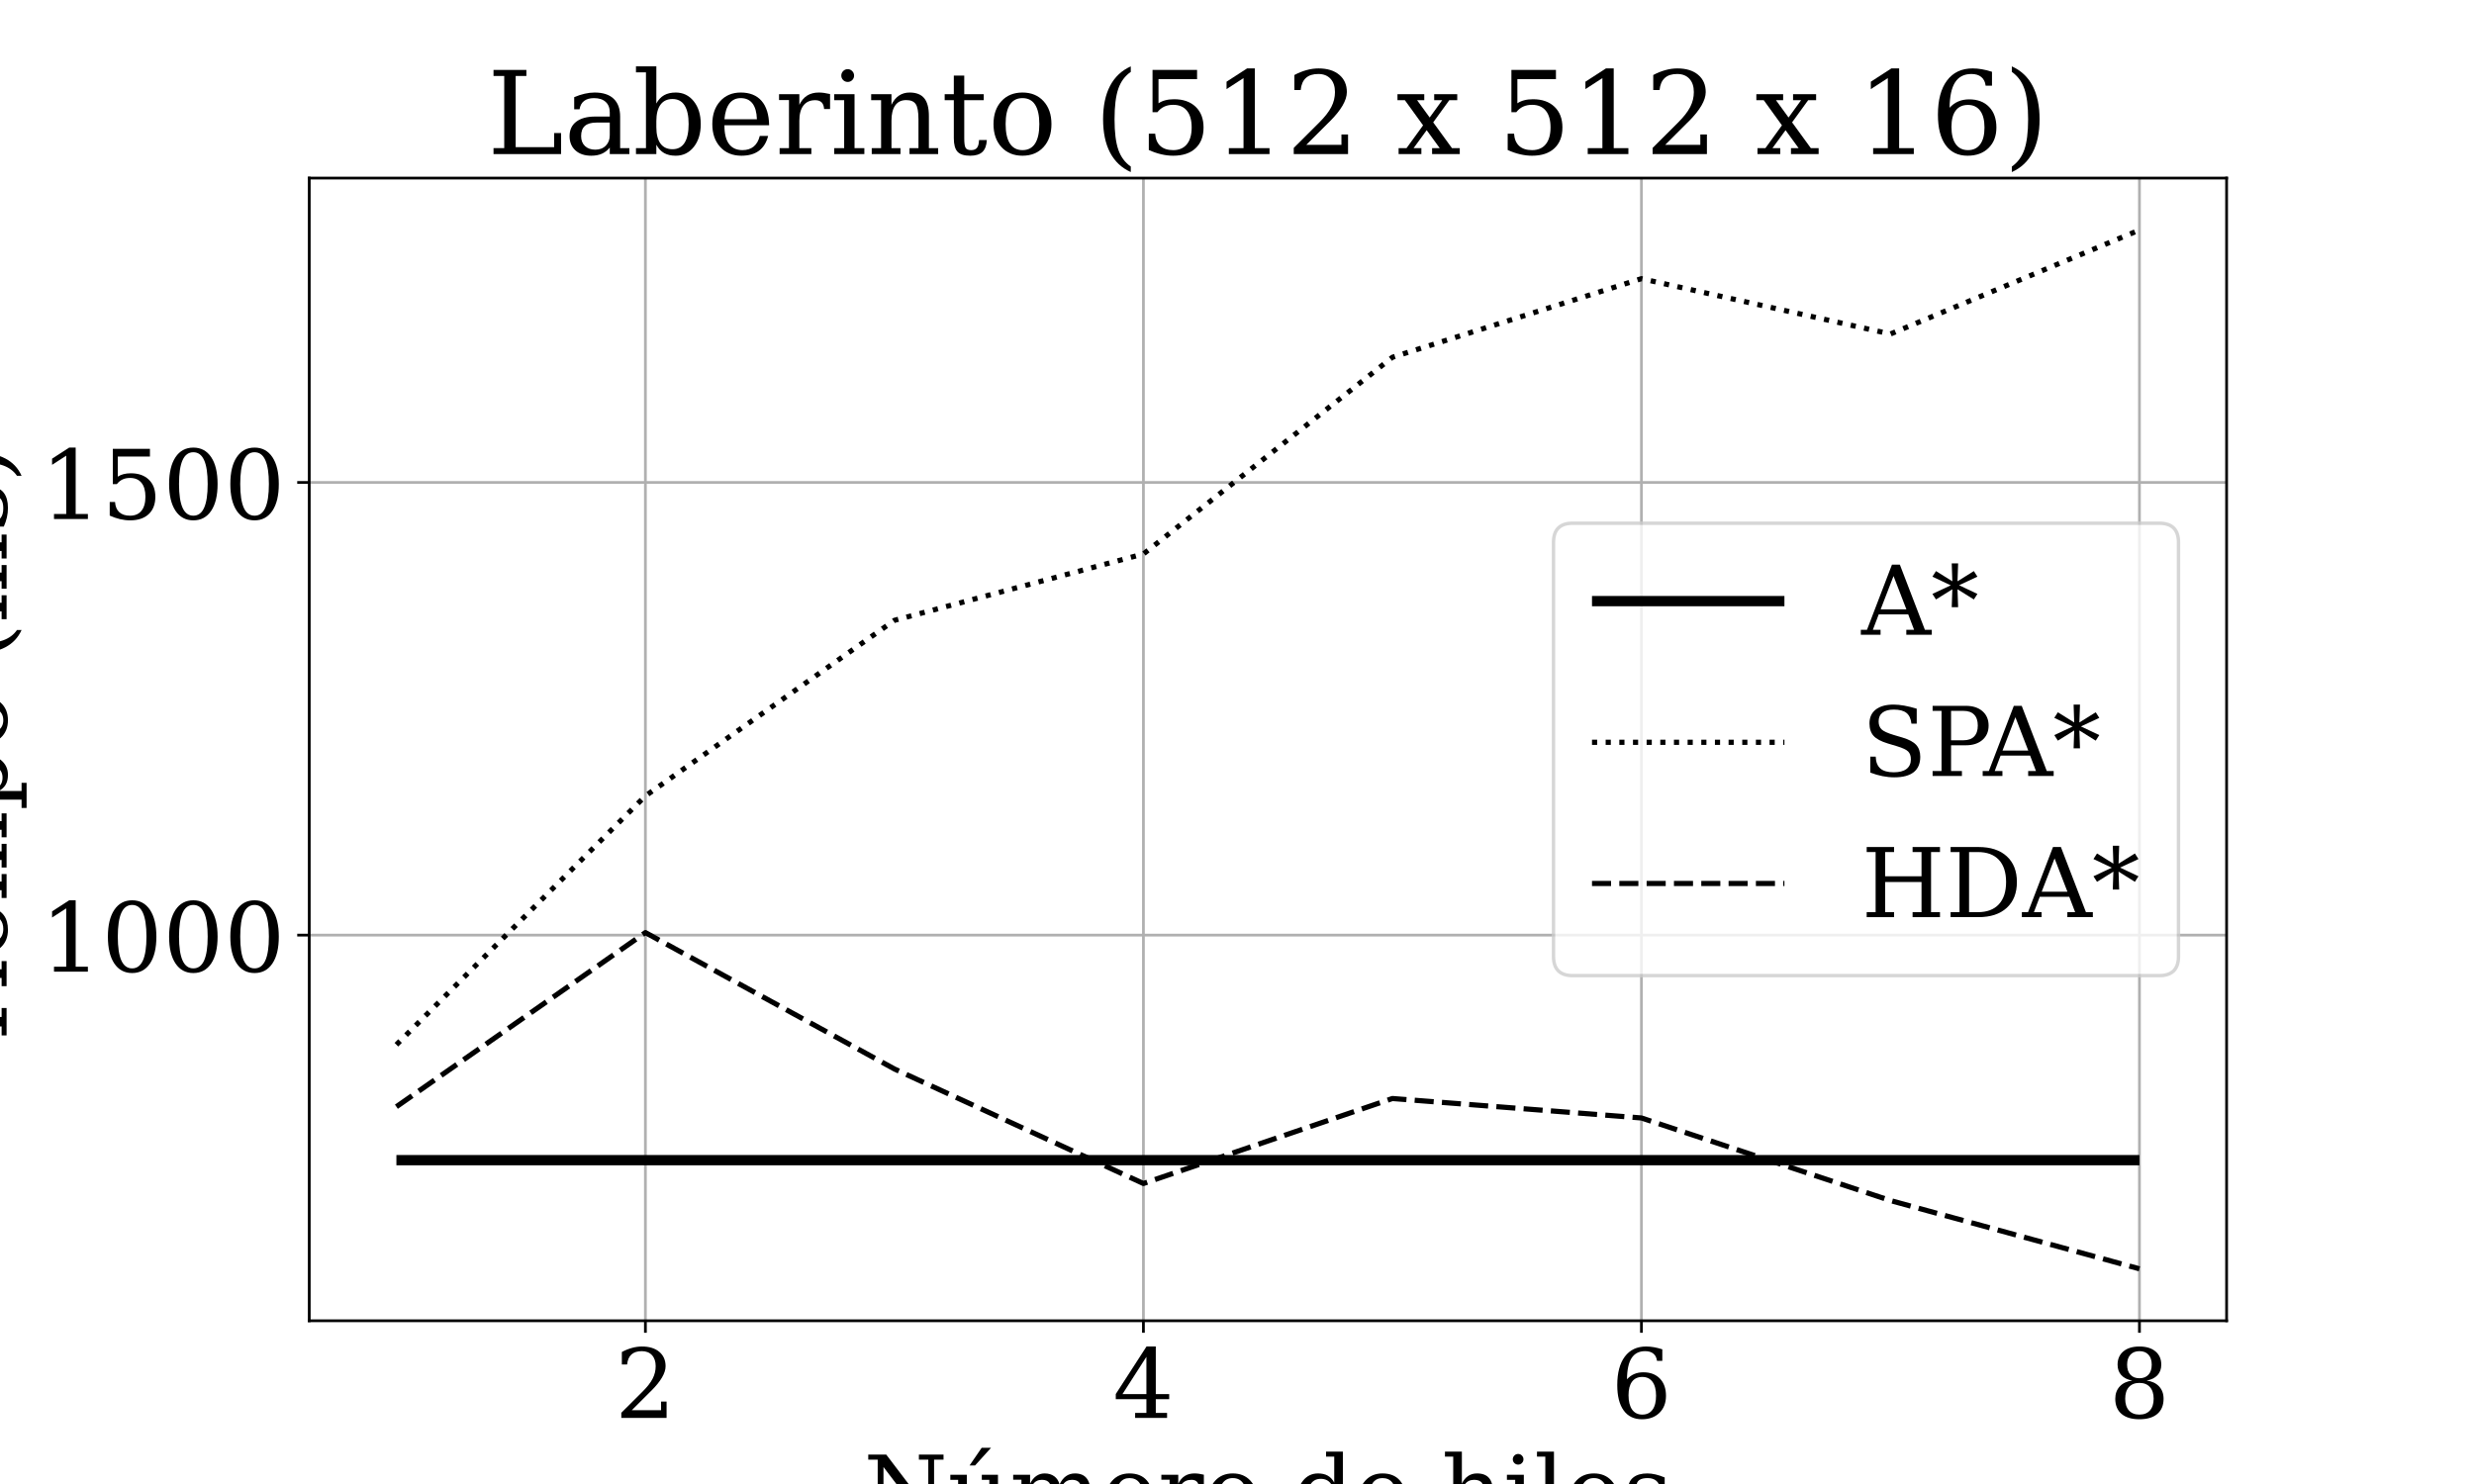
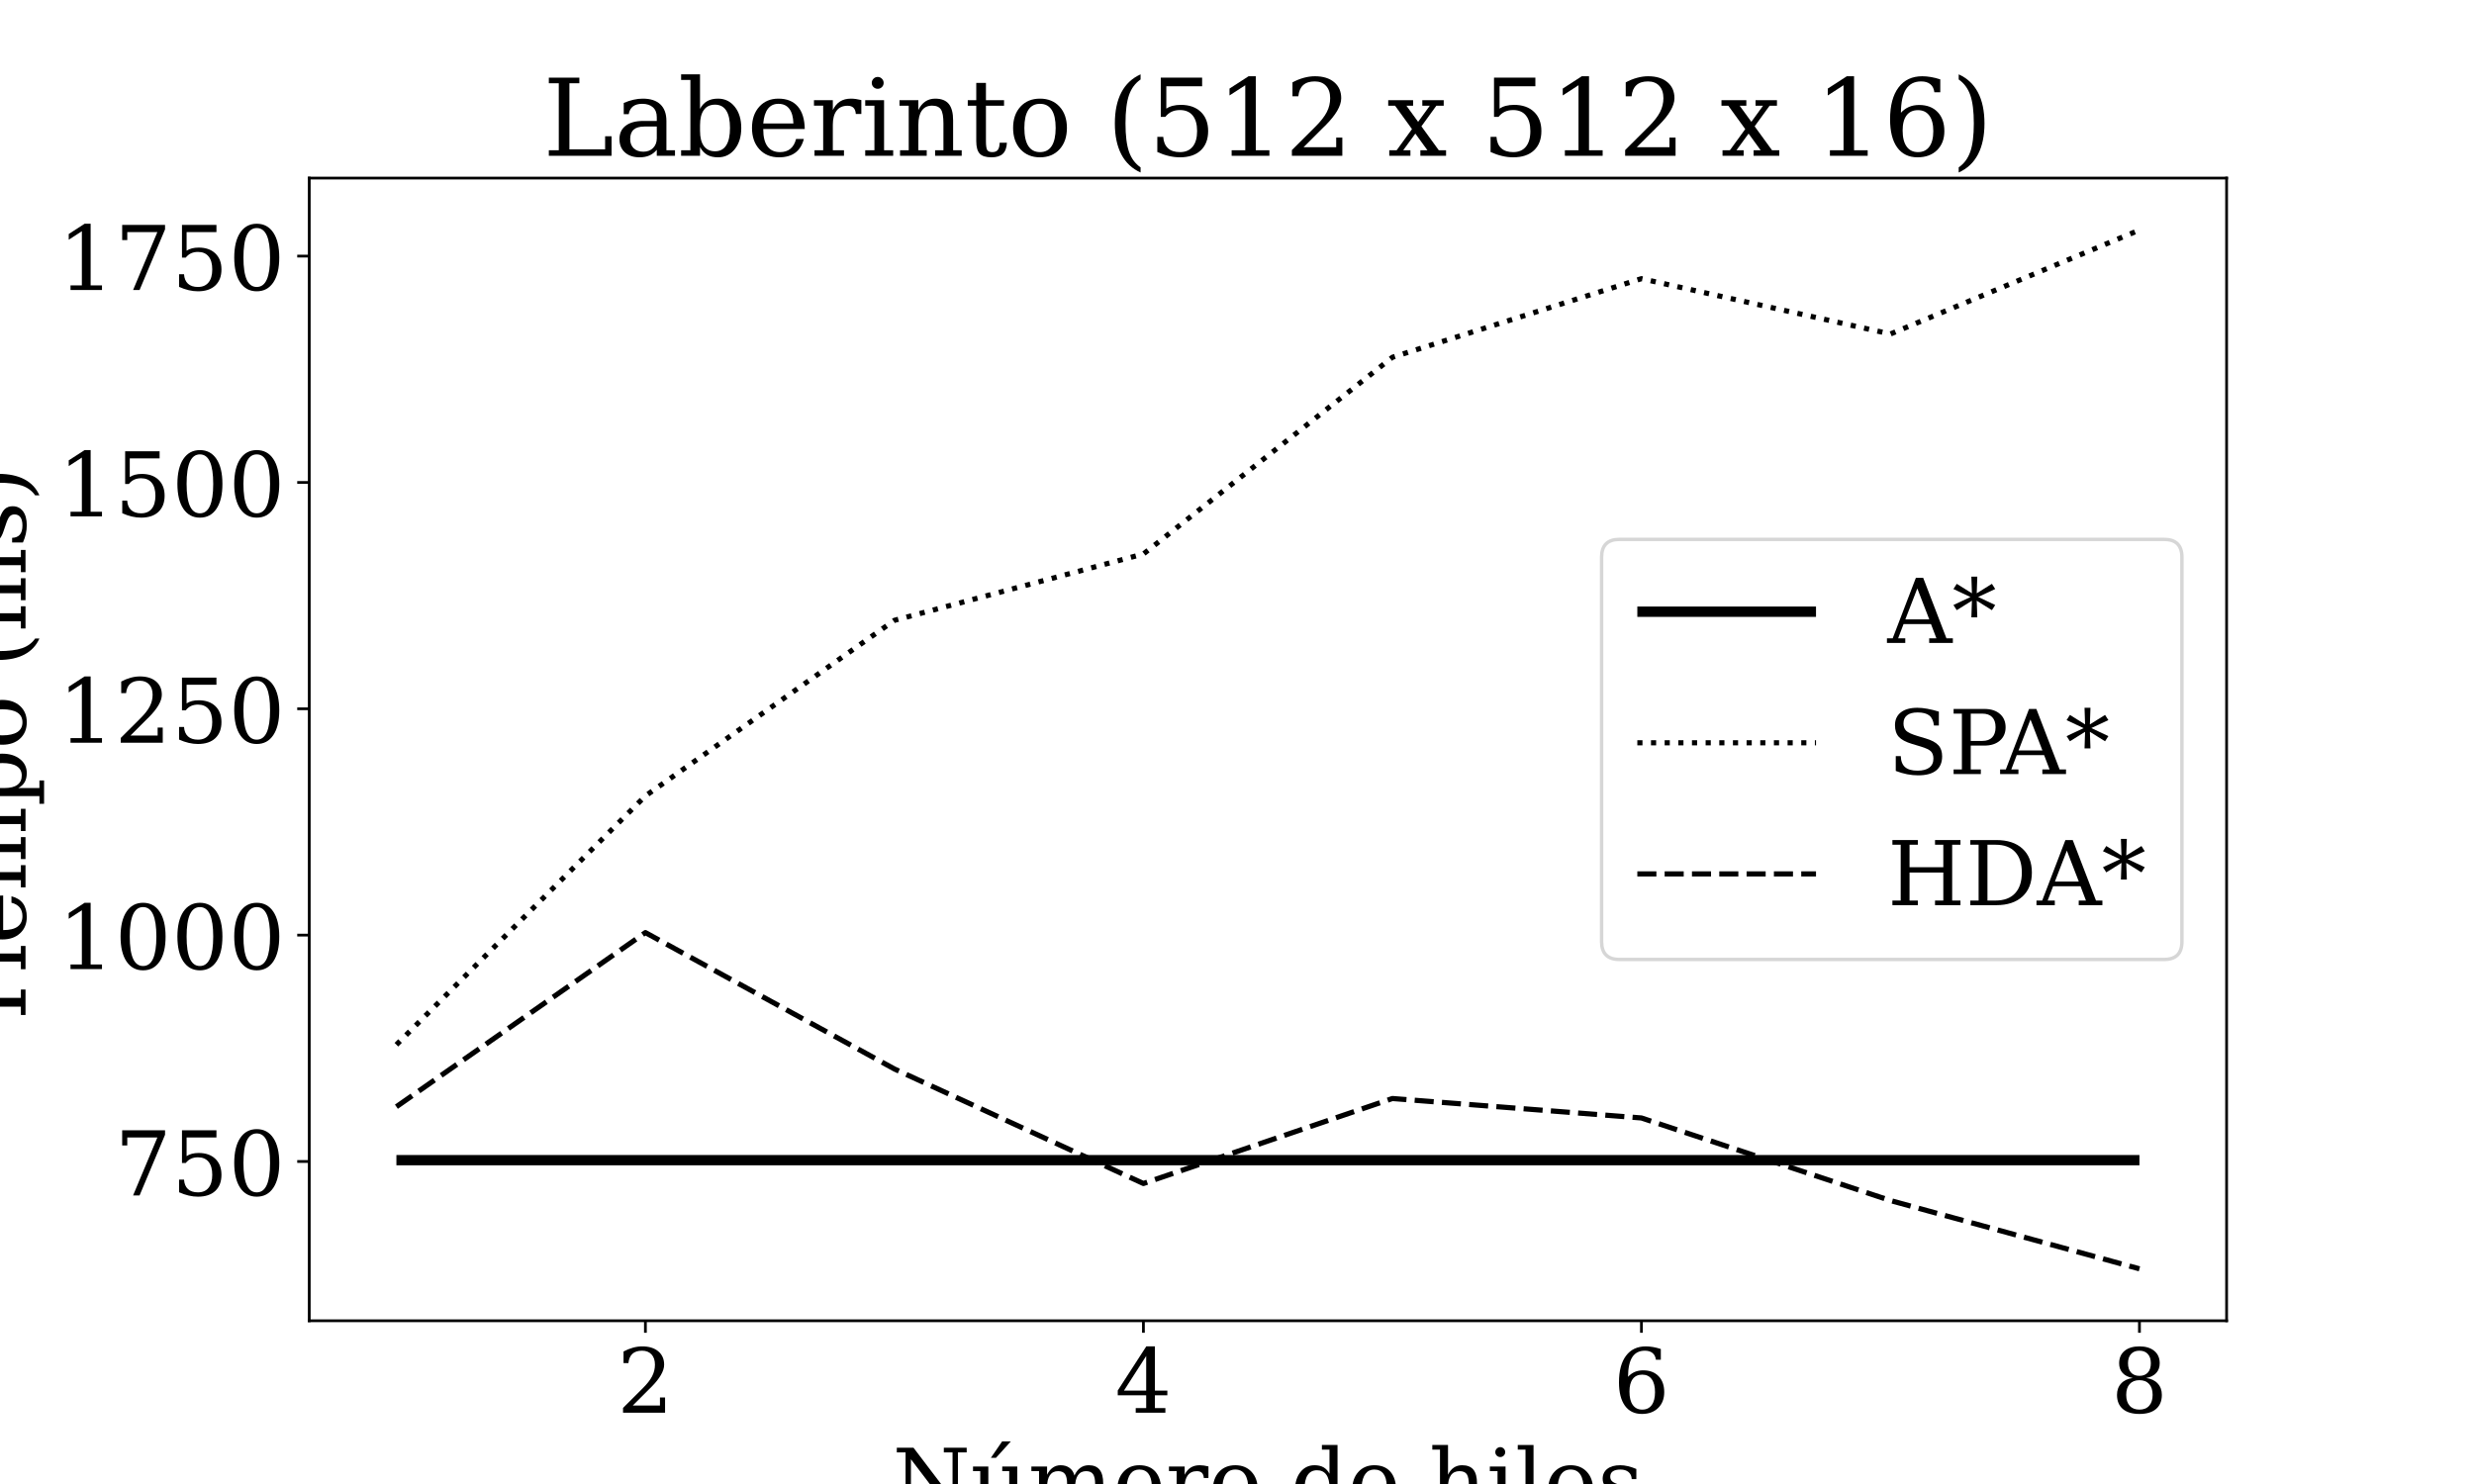
<svg xmlns="http://www.w3.org/2000/svg" xmlns:xlink="http://www.w3.org/1999/xlink" width="720pt" height="432pt" viewBox="0 0 720 432" version="1.1">
  <defs>
    <style type="text/css">*{stroke-linejoin: round; stroke-linecap: butt}</style>
  </defs>
  <g id="figure_1">
    <g id="patch_1">
      <path d="M 0 432  L 720 432  L 720 0  L 0 0  z " style="fill: #ffffff" />
    </g>
    <g id="axes_1">
      <g id="patch_2">
        <path d="M 90 384.48  L 648 384.48  L 648 51.84  L 90 51.84  z " style="fill: #ffffff" />
      </g>
      <g id="matplotlib.axis_1">
        <g id="xtick_1">
          <g id="line2d_1">
-             <path d="M 187.831 384.48  L 187.831 51.84  " clip-path="url(#p0fa508e669)" style="fill: none; stroke: #b0b0b0; stroke-width: 0.8; stroke-linecap: square" />
-           </g>
+             <defs>
+               <path id="m24351778c2" d="M 0 0  L 0 3.5  " style="stroke: #000000; stroke-width: 0.8" />
+             </defs>
+             <g>
+               <use xlink:href="#m24351778c2" x="187.831" y="384.48" style="stroke: #000000; stroke-width: 0.8" />
+             </g>
+           </g>
+           <g id="text_1">
+             <g transform="translate(179.5599 411.2359) scale(0.26 -0.26)">
+               <defs>
+                 <path id="DejaVuSerif-32" d="M 819 3553  L 469 3553  L 469 4384  Q 803 4563 1142 4656  Q 1481 4750 1806 4750  Q 2534 4750 2956 4397  Q 3378 4044 3378 3438  Q 3378 2753 2422 1800  Q 2347 1728 2309 1691  L 1131 513  L 3078 513  L 3078 1088  L 3444 1088  L 3444 0  L 434 0  L 434 341  L 1850 1753  Q 2319 2222 2519 2614  Q 2719 3006 2719 3438  Q 2719 3909 2473 4175  Q 2228 4441 1797 4441  Q 1350 4441 1106 4219  Q 863 3997 819 3553  z " transform="scale(0.015625)" />
+               </defs>
+               <use xlink:href="#DejaVuSerif-32" />
+             </g>
+           </g>
+         </g>
+         <g id="xtick_2">
          <g id="line2d_2">
-             <defs>
-               <path id="mfb77c0aa46" d="M 0 0  L 0 3.5  " style="stroke: #000000; stroke-width: 0.8" />
-             </defs>
-             <g>
-               <use xlink:href="#mfb77c0aa46" x="187.831" y="384.48" style="stroke: #000000; stroke-width: 0.8" />
-             </g>
-           </g>
-           <g id="text_1">
-             <g transform="translate(178.9237 412.7556) scale(0.28 -0.28)">
-               <defs>
-                 <path id="DejaVuSerif-32" d="M 819 3553  L 469 3553  L 469 4384  Q 803 4563 1142 4656  Q 1481 4750 1806 4750  Q 2534 4750 2956 4397  Q 3378 4044 3378 3438  Q 3378 2753 2422 1800  Q 2347 1728 2309 1691  L 1131 513  L 3078 513  L 3078 1088  L 3444 1088  L 3444 0  L 434 0  L 434 341  L 1850 1753  Q 2319 2222 2519 2614  Q 2719 3006 2719 3438  Q 2719 3909 2473 4175  Q 2228 4441 1797 4441  Q 1350 4441 1106 4219  Q 863 3997 819 3553  z " transform="scale(0.015625)" />
-               </defs>
-               <use xlink:href="#DejaVuSerif-32" />
-             </g>
-           </g>
-         </g>
-         <g id="xtick_2">
+             <g>
+               <use xlink:href="#m24351778c2" x="332.766" y="384.48" style="stroke: #000000; stroke-width: 0.8" />
+             </g>
+           </g>
+           <g id="text_2">
+             <g transform="translate(324.495 411.2359) scale(0.26 -0.26)">
+               <defs>
+                 <path id="DejaVuSerif-34" d="M 2234 1581  L 2234 4063  L 641 1581  L 2234 1581  z M 3609 0  L 1484 0  L 1484 331  L 2234 331  L 2234 1247  L 197 1247  L 197 1588  L 2241 4750  L 2859 4750  L 2859 1581  L 3750 1581  L 3750 1247  L 2859 1247  L 2859 331  L 3609 331  L 3609 0  z " transform="scale(0.015625)" />
+               </defs>
+               <use xlink:href="#DejaVuSerif-34" />
+             </g>
+           </g>
+         </g>
+         <g id="xtick_3">
          <g id="line2d_3">
-             <path d="M 332.766 384.48  L 332.766 51.84  " clip-path="url(#p0fa508e669)" style="fill: none; stroke: #b0b0b0; stroke-width: 0.8; stroke-linecap: square" />
-           </g>
+             <g>
+               <use xlink:href="#m24351778c2" x="477.701" y="384.48" style="stroke: #000000; stroke-width: 0.8" />
+             </g>
+           </g>
+           <g id="text_3">
+             <g transform="translate(469.43 411.2359) scale(0.26 -0.26)">
+               <defs>
+                 <path id="DejaVuSerif-36" d="M 2094 219  Q 2534 219 2771 542  Q 3009 866 3009 1472  Q 3009 2078 2771 2401  Q 2534 2725 2094 2725  Q 1647 2725 1412 2412  Q 1178 2100 1178 1509  Q 1178 888 1415 553  Q 1653 219 2094 219  z M 1075 2569  Q 1288 2803 1556 2918  Q 1825 3034 2163 3034  Q 2859 3034 3264 2615  Q 3669 2197 3669 1472  Q 3669 763 3233 336  Q 2797 -91 2069 -91  Q 1278 -91 853 498  Q 428 1088 428 2181  Q 428 3406 931 4078  Q 1434 4750 2350 4750  Q 2597 4750 2869 4703  Q 3141 4656 3425 4563  L 3425 3794  L 3072 3794  Q 3034 4109 2831 4275  Q 2628 4441 2284 4441  Q 1678 4441 1381 3981  Q 1084 3522 1075 2569  z " transform="scale(0.015625)" />
+               </defs>
+               <use xlink:href="#DejaVuSerif-36" />
+             </g>
+           </g>
+         </g>
+         <g id="xtick_4">
          <g id="line2d_4">
            <g>
-               <use xlink:href="#mfb77c0aa46" x="332.766" y="384.48" style="stroke: #000000; stroke-width: 0.8" />
-             </g>
-           </g>
-           <g id="text_2">
-             <g transform="translate(323.8587 412.7556) scale(0.28 -0.28)">
-               <defs>
-                 <path id="DejaVuSerif-34" d="M 2234 1581  L 2234 4063  L 641 1581  L 2234 1581  z M 3609 0  L 1484 0  L 1484 331  L 2234 331  L 2234 1247  L 197 1247  L 197 1588  L 2241 4750  L 2859 4750  L 2859 1581  L 3750 1581  L 3750 1247  L 2859 1247  L 2859 331  L 3609 331  L 3609 0  z " transform="scale(0.015625)" />
-               </defs>
-               <use xlink:href="#DejaVuSerif-34" />
-             </g>
-           </g>
-         </g>
-         <g id="xtick_3">
-           <g id="line2d_5">
-             <path d="M 477.701 384.48  L 477.701 51.84  " clip-path="url(#p0fa508e669)" style="fill: none; stroke: #b0b0b0; stroke-width: 0.8; stroke-linecap: square" />
-           </g>
-           <g id="line2d_6">
-             <g>
-               <use xlink:href="#mfb77c0aa46" x="477.701" y="384.48" style="stroke: #000000; stroke-width: 0.8" />
-             </g>
-           </g>
-           <g id="text_3">
-             <g transform="translate(468.7938 412.7556) scale(0.28 -0.28)">
-               <defs>
-                 <path id="DejaVuSerif-36" d="M 2094 219  Q 2534 219 2771 542  Q 3009 866 3009 1472  Q 3009 2078 2771 2401  Q 2534 2725 2094 2725  Q 1647 2725 1412 2412  Q 1178 2100 1178 1509  Q 1178 888 1415 553  Q 1653 219 2094 219  z M 1075 2569  Q 1288 2803 1556 2918  Q 1825 3034 2163 3034  Q 2859 3034 3264 2615  Q 3669 2197 3669 1472  Q 3669 763 3233 336  Q 2797 -91 2069 -91  Q 1278 -91 853 498  Q 428 1088 428 2181  Q 428 3406 931 4078  Q 1434 4750 2350 4750  Q 2597 4750 2869 4703  Q 3141 4656 3425 4563  L 3425 3794  L 3072 3794  Q 3034 4109 2831 4275  Q 2628 4441 2284 4441  Q 1678 4441 1381 3981  Q 1084 3522 1075 2569  z " transform="scale(0.015625)" />
-               </defs>
-               <use xlink:href="#DejaVuSerif-36" />
-             </g>
-           </g>
-         </g>
-         <g id="xtick_4">
-           <g id="line2d_7">
-             <path d="M 622.636 384.48  L 622.636 51.84  " clip-path="url(#p0fa508e669)" style="fill: none; stroke: #b0b0b0; stroke-width: 0.8; stroke-linecap: square" />
-           </g>
-           <g id="line2d_8">
-             <g>
-               <use xlink:href="#mfb77c0aa46" x="622.636" y="384.48" style="stroke: #000000; stroke-width: 0.8" />
+               <use xlink:href="#m24351778c2" x="622.636" y="384.48" style="stroke: #000000; stroke-width: 0.8" />
            </g>
          </g>
          <g id="text_4">
-             <g transform="translate(613.7289 412.7556) scale(0.28 -0.28)">
+             <g transform="translate(614.3651 411.2359) scale(0.26 -0.26)">
              <defs>
                <path id="DejaVuSerif-38" d="M 2981 1275  Q 2981 1775 2732 2051  Q 2484 2328 2034 2328  Q 1584 2328 1336 2051  Q 1088 1775 1088 1275  Q 1088 772 1336 495  Q 1584 219 2034 219  Q 2484 219 2732 495  Q 2981 772 2981 1275  z M 2853 3541  Q 2853 3966 2637 4203  Q 2422 4441 2034 4441  Q 1650 4441 1433 4203  Q 1216 3966 1216 3541  Q 1216 3113 1433 2875  Q 1650 2638 2034 2638  Q 2422 2638 2637 2875  Q 2853 3113 2853 3541  z M 2516 2484  Q 3047 2413 3344 2092  Q 3641 1772 3641 1275  Q 3641 619 3225 264  Q 2809 -91 2034 -91  Q 1263 -91 845 264  Q 428 619 428 1275  Q 428 1772 725 2092  Q 1022 2413 1556 2484  Q 1084 2569 832 2842  Q 581 3116 581 3541  Q 581 4103 968 4426  Q 1356 4750 2034 4750  Q 2713 4750 3100 4426  Q 3488 4103 3488 3541  Q 3488 3116 3236 2842  Q 2984 2569 2516 2484  z " transform="scale(0.015625)" />
              </defs>
              <use xlink:href="#DejaVuSerif-38" />
            </g>
          </g>
        </g>
        <g id="text_5">
-           <g transform="translate(251.3191 443.8544) scale(0.28 -0.28)">
+           <g transform="translate(259.7248 440.3991) scale(0.26 -0.26)">
            <defs>
              <path id="DejaVuSerif-4e" d="M 313 0  L 313 331  L 941 331  L 941 4331  L 313 4331  L 313 4666  L 1509 4666  L 4306 984  L 4306 4331  L 3681 4331  L 3681 4666  L 5319 4666  L 5319 4331  L 4691 4331  L 4691 -91  L 4313 -91  L 1325 3841  L 1325 331  L 1953 331  L 1953 0  L 313 0  z " transform="scale(0.015625)" />
              <path id="DejaVuSerif-fa" d="M 2266 3322  L 3341 3322  L 3341 331  L 3884 331  L 3884 0  L 2766 0  L 2766 588  Q 2606 256 2353 82  Q 2100 -91 1766 -91  Q 1213 -91 952 223  Q 691 538 691 1209  L 691 2988  L 172 2988  L 172 3322  L 1269 3322  L 1269 1388  Q 1269 781 1417 556  Q 1566 331 1947 331  Q 2347 331 2556 625  Q 2766 919 2766 1478  L 2766 2988  L 2266 2988  L 2266 3322  z M 2258 5119  L 2880 5119  L 1818 3944  L 1452 3944  L 2258 5119  z " transform="scale(0.015625)" />
              <path id="DejaVuSerif-6d" d="M 3316 2675  Q 3481 3041 3739 3227  Q 3997 3413 4341 3413  Q 4863 3413 5119 3089  Q 5375 2766 5375 2113  L 5375 331  L 5894 331  L 5894 0  L 4300 0  L 4300 331  L 4800 331  L 4800 2047  Q 4800 2556 4650 2772  Q 4500 2988 4153 2988  Q 3769 2988 3567 2697  Q 3366 2406 3366 1850  L 3366 331  L 3866 331  L 3866 0  L 2291 0  L 2291 331  L 2791 331  L 2791 2069  Q 2791 2566 2641 2777  Q 2491 2988 2144 2988  Q 1759 2988 1557 2697  Q 1356 2406 1356 1850  L 1356 331  L 1856 331  L 1856 0  L 263 0  L 263 331  L 781 331  L 781 2994  L 231 2994  L 231 3322  L 1356 3322  L 1356 2731  Q 1516 3063 1762 3238  Q 2009 3413 2322 3413  Q 2709 3413 2968 3220  Q 3228 3028 3316 2675  z " transform="scale(0.015625)" />
              <path id="DejaVuSerif-65" d="M 3469 1600  L 991 1600  L 991 1575  Q 991 903 1244 561  Q 1497 219 1991 219  Q 2369 219 2611 417  Q 2853 616 2950 1006  L 3413 1006  Q 3275 459 2904 184  Q 2534 -91 1931 -91  Q 1203 -91 761 389  Q 319 869 319 1663  Q 319 2450 753 2931  Q 1188 3413 1894 3413  Q 2647 3413 3050 2948  Q 3453 2484 3469 1600  z M 2791 1931  Q 2772 2513 2545 2808  Q 2319 3103 1894 3103  Q 1497 3103 1269 2806  Q 1041 2509 991 1931  L 2791 1931  z " transform="scale(0.015625)" />
              <path id="DejaVuSerif-72" d="M 3059 3328  L 3059 2497  L 2728 2497  Q 2713 2744 2591 2866  Q 2469 2988 2234 2988  Q 1809 2988 1582 2694  Q 1356 2400 1356 1850  L 1356 331  L 2022 331  L 2022 0  L 263 0  L 263 331  L 781 331  L 781 2994  L 231 2994  L 231 3322  L 1356 3322  L 1356 2731  Q 1525 3078 1790 3245  Q 2056 3413 2438 3413  Q 2578 3413 2733 3391  Q 2888 3369 3059 3328  z " transform="scale(0.015625)" />
              <path id="DejaVuSerif-6f" d="M 1925 219  Q 2388 219 2623 584  Q 2859 950 2859 1663  Q 2859 2375 2623 2739  Q 2388 3103 1925 3103  Q 1463 3103 1227 2739  Q 991 2375 991 1663  Q 991 950 1228 584  Q 1466 219 1925 219  z M 1925 -91  Q 1200 -91 759 389  Q 319 869 319 1663  Q 319 2456 758 2934  Q 1197 3413 1925 3413  Q 2653 3413 3092 2934  Q 3531 2456 3531 1663  Q 3531 869 3092 389  Q 2653 -91 1925 -91  z " transform="scale(0.015625)" />
              <path id="DejaVuSerif-20" transform="scale(0.015625)" />
              <path id="DejaVuSerif-64" d="M 3359 331  L 3909 331  L 3909 0  L 2784 0  L 2784 519  Q 2616 206 2355 57  Q 2094 -91 1709 -91  Q 1097 -91 708 395  Q 319 881 319 1663  Q 319 2444 706 2928  Q 1094 3413 1709 3413  Q 2094 3413 2355 3264  Q 2616 3116 2784 2803  L 2784 4531  L 2241 4531  L 2241 4863  L 3359 4863  L 3359 331  z M 2784 1497  L 2784 1825  Q 2784 2422 2554 2737  Q 2325 3053 1888 3053  Q 1444 3053 1217 2703  Q 991 2353 991 1663  Q 991 975 1217 622  Q 1444 269 1888 269  Q 2325 269 2554 583  Q 2784 897 2784 1497  z " transform="scale(0.015625)" />
              <path id="DejaVuSerif-68" d="M 263 0  L 263 331  L 781 331  L 781 4531  L 231 4531  L 231 4863  L 1356 4863  L 1356 2731  Q 1516 3069 1770 3241  Q 2025 3413 2363 3413  Q 2913 3413 3172 3097  Q 3431 2781 3431 2113  L 3431 331  L 3944 331  L 3944 0  L 2356 0  L 2356 331  L 2853 331  L 2853 1931  Q 2853 2541 2704 2764  Q 2556 2988 2175 2988  Q 1775 2988 1565 2697  Q 1356 2406 1356 1850  L 1356 331  L 1856 331  L 1856 0  L 263 0  z " transform="scale(0.015625)" />
              <path id="DejaVuSerif-69" d="M 622 4353  Q 622 4497 726 4603  Q 831 4709 978 4709  Q 1122 4709 1226 4603  Q 1331 4497 1331 4353  Q 1331 4206 1228 4103  Q 1125 4000 978 4000  Q 831 4000 726 4103  Q 622 4206 622 4353  z M 1356 331  L 1900 331  L 1900 0  L 231 0  L 231 331  L 781 331  L 781 2988  L 231 2988  L 231 3322  L 1356 3322  L 1356 331  z " transform="scale(0.015625)" />
              <path id="DejaVuSerif-6c" d="M 1313 331  L 1856 331  L 1856 0  L 184 0  L 184 331  L 738 331  L 738 4531  L 184 4531  L 184 4863  L 1313 4863  L 1313 331  z " transform="scale(0.015625)" />
              <path id="DejaVuSerif-73" d="M 359 184  L 359 959  L 691 959  Q 703 588 923 403  Q 1144 219 1575 219  Q 1963 219 2166 364  Q 2369 509 2369 788  Q 2369 1006 2220 1140  Q 2072 1275 1594 1428  L 1178 1569  Q 750 1706 558 1912  Q 366 2119 366 2438  Q 366 2894 700 3153  Q 1034 3413 1625 3413  Q 1888 3413 2178 3344  Q 2469 3275 2778 3144  L 2778 2419  L 2447 2419  Q 2434 2741 2221 2922  Q 2009 3103 1644 3103  Q 1281 3103 1095 2975  Q 909 2847 909 2591  Q 909 2381 1050 2254  Q 1191 2128 1613 1997  L 2069 1856  Q 2541 1709 2748 1489  Q 2956 1269 2956 922  Q 2956 450 2595 179  Q 2234 -91 1600 -91  Q 1278 -91 972 -22  Q 666 47 359 184  z " transform="scale(0.015625)" />
            </defs>
            <use xlink:href="#DejaVuSerif-4e" />
-             <use xlink:href="#DejaVuSerif-fa" x="87.5" />
-             <use xlink:href="#DejaVuSerif-6d" x="151.904" />
-             <use xlink:href="#DejaVuSerif-65" x="246.729" />
-             <use xlink:href="#DejaVuSerif-72" x="305.908" />
-             <use xlink:href="#DejaVuSerif-6f" x="353.711" />
-             <use xlink:href="#DejaVuSerif-20" x="413.916" />
-             <use xlink:href="#DejaVuSerif-64" x="445.703" />
-             <use xlink:href="#DejaVuSerif-65" x="509.717" />
-             <use xlink:href="#DejaVuSerif-20" x="568.896" />
-             <use xlink:href="#DejaVuSerif-68" x="600.684" />
-             <use xlink:href="#DejaVuSerif-69" x="665.088" />
-             <use xlink:href="#DejaVuSerif-6c" x="697.07" />
-             <use xlink:href="#DejaVuSerif-6f" x="729.053" />
-             <use xlink:href="#DejaVuSerif-73" x="789.258" />
+             <use xlink:href="#DejaVuSerif-fa" transform="translate(87.5 0)" />
+             <use xlink:href="#DejaVuSerif-6d" transform="translate(151.9043 0)" />
+             <use xlink:href="#DejaVuSerif-65" transform="translate(246.7285 0)" />
+             <use xlink:href="#DejaVuSerif-72" transform="translate(305.9082 0)" />
+             <use xlink:href="#DejaVuSerif-6f" transform="translate(353.7109 0)" />
+             <use xlink:href="#DejaVuSerif-20" transform="translate(413.916 0)" />
+             <use xlink:href="#DejaVuSerif-64" transform="translate(445.7031 0)" />
+             <use xlink:href="#DejaVuSerif-65" transform="translate(509.7168 0)" />
+             <use xlink:href="#DejaVuSerif-20" transform="translate(568.8965 0)" />
+             <use xlink:href="#DejaVuSerif-68" transform="translate(600.6836 0)" />
+             <use xlink:href="#DejaVuSerif-69" transform="translate(665.0879 0)" />
+             <use xlink:href="#DejaVuSerif-6c" transform="translate(697.0703 0)" />
+             <use xlink:href="#DejaVuSerif-6f" transform="translate(729.0527 0)" />
+             <use xlink:href="#DejaVuSerif-73" transform="translate(789.2578 0)" />
          </g>
        </g>
      </g>
      <g id="matplotlib.axis_2">
        <g id="ytick_1">
+           <g id="line2d_5">
+             <defs>
+               <path id="md359d0f4aa" d="M 0 0  L -3.5 0  " style="stroke: #000000; stroke-width: 0.8" />
+             </defs>
+             <g>
+               <use xlink:href="#md359d0f4aa" x="90" y="338.113" style="stroke: #000000; stroke-width: 0.8" />
+             </g>
+           </g>
+           <g id="text_6">
+             <g transform="translate(33.3725 347.9914) scale(0.26 -0.26)">
+               <defs>
+                 <path id="DejaVuSerif-37" d="M 3609 4347  L 1784 0  L 1319 0  L 3059 4153  L 903 4153  L 903 3578  L 538 3578  L 538 4666  L 3609 4666  L 3609 4347  z " transform="scale(0.015625)" />
+                 <path id="DejaVuSerif-35" d="M 3219 4666  L 3219 4153  L 1081 4153  L 1081 2816  Q 1244 2928 1461 2984  Q 1678 3041 1947 3041  Q 2703 3041 3140 2622  Q 3578 2203 3578 1478  Q 3578 738 3136 323  Q 2694 -91 1894 -91  Q 1572 -91 1234 -12  Q 897 66 544 225  L 544 1131  L 897 1131  Q 925 688 1179 453  Q 1434 219 1894 219  Q 2388 219 2653 544  Q 2919 869 2919 1478  Q 2919 2084 2655 2407  Q 2391 2731 1894 2731  Q 1613 2731 1398 2631  Q 1184 2531 1019 2322  L 750 2322  L 750 4666  L 3219 4666  z " transform="scale(0.015625)" />
+                 <path id="DejaVuSerif-30" d="M 2034 219  Q 2513 219 2750 744  Q 2988 1269 2988 2328  Q 2988 3391 2750 3916  Q 2513 4441 2034 4441  Q 1556 4441 1318 3916  Q 1081 3391 1081 2328  Q 1081 1269 1318 744  Q 1556 219 2034 219  z M 2034 -91  Q 1275 -91 848 546  Q 422 1184 422 2328  Q 422 3475 848 4112  Q 1275 4750 2034 4750  Q 2797 4750 3222 4112  Q 3647 3475 3647 2328  Q 3647 1184 3222 546  Q 2797 -91 2034 -91  z " transform="scale(0.015625)" />
+               </defs>
+               <use xlink:href="#DejaVuSerif-37" />
+               <use xlink:href="#DejaVuSerif-35" transform="translate(63.62305 0)" />
+               <use xlink:href="#DejaVuSerif-30" transform="translate(127.2461 0)" />
+             </g>
+           </g>
+         </g>
+         <g id="ytick_2">
+           <g id="line2d_6">
+             <g>
+               <use xlink:href="#md359d0f4aa" x="90" y="272.222" style="stroke: #000000; stroke-width: 0.8" />
+             </g>
+           </g>
+           <g id="text_7">
+             <g transform="translate(16.83 282.1004) scale(0.26 -0.26)">
+               <defs>
+                 <path id="DejaVuSerif-31" d="M 909 0  L 909 331  L 1722 331  L 1722 4213  L 781 3603  L 781 4013  L 1919 4750  L 2350 4750  L 2350 331  L 3163 331  L 3163 0  L 909 0  z " transform="scale(0.015625)" />
+               </defs>
+               <use xlink:href="#DejaVuSerif-31" />
+               <use xlink:href="#DejaVuSerif-30" transform="translate(63.62305 0)" />
+               <use xlink:href="#DejaVuSerif-30" transform="translate(127.2461 0)" />
+               <use xlink:href="#DejaVuSerif-30" transform="translate(190.8691 0)" />
+             </g>
+           </g>
+         </g>
+         <g id="ytick_3">
+           <g id="line2d_7">
+             <g>
+               <use xlink:href="#md359d0f4aa" x="90" y="206.332" style="stroke: #000000; stroke-width: 0.8" />
+             </g>
+           </g>
+           <g id="text_8">
+             <g transform="translate(16.83 216.2095) scale(0.26 -0.26)">
+               <use xlink:href="#DejaVuSerif-31" />
+               <use xlink:href="#DejaVuSerif-32" transform="translate(63.62305 0)" />
+               <use xlink:href="#DejaVuSerif-35" transform="translate(127.2461 0)" />
+               <use xlink:href="#DejaVuSerif-30" transform="translate(190.8691 0)" />
+             </g>
+           </g>
+         </g>
+         <g id="ytick_4">
+           <g id="line2d_8">
+             <g>
+               <use xlink:href="#md359d0f4aa" x="90" y="140.441" style="stroke: #000000; stroke-width: 0.8" />
+             </g>
+           </g>
+           <g id="text_9">
+             <g transform="translate(16.83 150.3185) scale(0.26 -0.26)">
+               <use xlink:href="#DejaVuSerif-31" />
+               <use xlink:href="#DejaVuSerif-35" transform="translate(63.62305 0)" />
+               <use xlink:href="#DejaVuSerif-30" transform="translate(127.2461 0)" />
+               <use xlink:href="#DejaVuSerif-30" transform="translate(190.8691 0)" />
+             </g>
+           </g>
+         </g>
+         <g id="ytick_5">
          <g id="line2d_9">
-             <path d="M 90 272.222  L 648 272.222  " clip-path="url(#p0fa508e669)" style="fill: none; stroke: #b0b0b0; stroke-width: 0.8; stroke-linecap: square" />
-           </g>
-           <g id="line2d_10">
-             <defs>
-               <path id="mbedeb5d01b" d="M 0 0  L -3.5 0  " style="stroke: #000000; stroke-width: 0.8" />
-             </defs>
-             <g>
-               <use xlink:href="#mbedeb5d01b" x="90" y="272.222" style="stroke: #000000; stroke-width: 0.8" />
-             </g>
-           </g>
-           <g id="text_6">
-             <g transform="translate(11.74 282.8603) scale(0.28 -0.28)">
-               <defs>
-                 <path id="DejaVuSerif-31" d="M 909 0  L 909 331  L 1722 331  L 1722 4213  L 781 3603  L 781 4013  L 1919 4750  L 2350 4750  L 2350 331  L 3163 331  L 3163 0  L 909 0  z " transform="scale(0.015625)" />
-                 <path id="DejaVuSerif-30" d="M 2034 219  Q 2513 219 2750 744  Q 2988 1269 2988 2328  Q 2988 3391 2750 3916  Q 2513 4441 2034 4441  Q 1556 4441 1318 3916  Q 1081 3391 1081 2328  Q 1081 1269 1318 744  Q 1556 219 2034 219  z M 2034 -91  Q 1275 -91 848 546  Q 422 1184 422 2328  Q 422 3475 848 4112  Q 1275 4750 2034 4750  Q 2797 4750 3222 4112  Q 3647 3475 3647 2328  Q 3647 1184 3222 546  Q 2797 -91 2034 -91  z " transform="scale(0.015625)" />
-               </defs>
+             <g>
+               <use xlink:href="#md359d0f4aa" x="90" y="74.55" style="stroke: #000000; stroke-width: 0.8" />
+             </g>
+           </g>
+           <g id="text_10">
+             <g transform="translate(16.83 84.42757) scale(0.26 -0.26)">
              <use xlink:href="#DejaVuSerif-31" />
-               <use xlink:href="#DejaVuSerif-30" x="63.623" />
-               <use xlink:href="#DejaVuSerif-30" x="127.246" />
-               <use xlink:href="#DejaVuSerif-30" x="190.869" />
-             </g>
-           </g>
-         </g>
-         <g id="ytick_2">
-           <g id="line2d_11">
-             <path d="M 90 140.441  L 648 140.441  " clip-path="url(#p0fa508e669)" style="fill: none; stroke: #b0b0b0; stroke-width: 0.8; stroke-linecap: square" />
-           </g>
-           <g id="line2d_12">
-             <g>
-               <use xlink:href="#mbedeb5d01b" x="90" y="140.441" style="stroke: #000000; stroke-width: 0.8" />
-             </g>
-           </g>
-           <g id="text_7">
-             <g transform="translate(11.74 151.0784) scale(0.28 -0.28)">
-               <defs>
-                 <path id="DejaVuSerif-35" d="M 3219 4666  L 3219 4153  L 1081 4153  L 1081 2816  Q 1244 2928 1461 2984  Q 1678 3041 1947 3041  Q 2703 3041 3140 2622  Q 3578 2203 3578 1478  Q 3578 738 3136 323  Q 2694 -91 1894 -91  Q 1572 -91 1234 -12  Q 897 66 544 225  L 544 1131  L 897 1131  Q 925 688 1179 453  Q 1434 219 1894 219  Q 2388 219 2653 544  Q 2919 869 2919 1478  Q 2919 2084 2655 2407  Q 2391 2731 1894 2731  Q 1613 2731 1398 2631  Q 1184 2531 1019 2322  L 750 2322  L 750 4666  L 3219 4666  z " transform="scale(0.015625)" />
-               </defs>
-               <use xlink:href="#DejaVuSerif-31" />
-               <use xlink:href="#DejaVuSerif-35" x="63.623" />
-               <use xlink:href="#DejaVuSerif-30" x="127.246" />
-               <use xlink:href="#DejaVuSerif-30" x="190.869" />
-             </g>
-           </g>
-         </g>
-         <g id="text_8">
-           <g transform="translate(1.916875 306.7625) rotate(-90) scale(0.28 -0.28)">
+               <use xlink:href="#DejaVuSerif-37" transform="translate(63.62305 0)" />
+               <use xlink:href="#DejaVuSerif-35" transform="translate(127.2461 0)" />
+               <use xlink:href="#DejaVuSerif-30" transform="translate(190.8691 0)" />
+             </g>
+           </g>
+         </g>
+         <g id="text_11">
+           <g transform="translate(7.422812 300.4337) rotate(-90) scale(0.26 -0.26)">
            <defs>
              <path id="DejaVuSerif-54" d="M 1222 0  L 1222 331  L 1819 331  L 1819 4294  L 447 4294  L 447 3566  L 63 3566  L 63 4666  L 4206 4666  L 4206 3566  L 3822 3566  L 3822 4294  L 2450 4294  L 2450 331  L 3047 331  L 3047 0  L 1222 0  z " transform="scale(0.015625)" />
              <path id="DejaVuSerif-70" d="M 1313 1825  L 1313 1497  Q 1313 897 1542 583  Q 1772 269 2209 269  Q 2650 269 2876 622  Q 3103 975 3103 1663  Q 3103 2353 2876 2703  Q 2650 3053 2209 3053  Q 1772 3053 1542 2737  Q 1313 2422 1313 1825  z M 738 2988  L 184 2988  L 184 3322  L 1313 3322  L 1313 2803  Q 1481 3116 1742 3264  Q 2003 3413 2388 3413  Q 3000 3413 3387 2928  Q 3775 2444 3775 1663  Q 3775 881 3387 395  Q 3000 -91 2388 -91  Q 2003 -91 1742 57  Q 1481 206 1313 519  L 1313 -997  L 1856 -997  L 1856 -1331  L 184 -1331  L 184 -997  L 738 -997  L 738 2988  z " transform="scale(0.015625)" />
              <path id="DejaVuSerif-28" d="M 2041 -997  Q 1281 -656 893 83  Q 506 822 506 1931  Q 506 3044 893 3783  Q 1281 4522 2041 4863  L 2041 4556  Q 1559 4225 1350 3623  Q 1141 3022 1141 1931  Q 1141 844 1350 242  Q 1559 -359 2041 -691  L 2041 -997  z " transform="scale(0.015625)" />
              <path id="DejaVuSerif-29" d="M 453 -997  L 453 -691  Q 934 -359 1145 242  Q 1356 844 1356 1931  Q 1356 3022 1145 3623  Q 934 4225 453 4556  L 453 4863  Q 1216 4522 1603 3783  Q 1991 3044 1991 1931  Q 1991 822 1603 83  Q 1216 -656 453 -997  z " transform="scale(0.015625)" />
            </defs>
            <use xlink:href="#DejaVuSerif-54" />
-             <use xlink:href="#DejaVuSerif-69" x="66.699" />
-             <use xlink:href="#DejaVuSerif-65" x="98.682" />
-             <use xlink:href="#DejaVuSerif-6d" x="157.861" />
-             <use xlink:href="#DejaVuSerif-70" x="252.686" />
-             <use xlink:href="#DejaVuSerif-6f" x="316.699" />
-             <use xlink:href="#DejaVuSerif-20" x="376.904" />
-             <use xlink:href="#DejaVuSerif-28" x="408.691" />
-             <use xlink:href="#DejaVuSerif-6d" x="447.705" />
-             <use xlink:href="#DejaVuSerif-73" x="542.529" />
-             <use xlink:href="#DejaVuSerif-29" x="593.848" />
+             <use xlink:href="#DejaVuSerif-69" transform="translate(66.69922 0)" />
+             <use xlink:href="#DejaVuSerif-65" transform="translate(98.68164 0)" />
+             <use xlink:href="#DejaVuSerif-6d" transform="translate(157.8613 0)" />
+             <use xlink:href="#DejaVuSerif-70" transform="translate(252.6855 0)" />
+             <use xlink:href="#DejaVuSerif-6f" transform="translate(316.6992 0)" />
+             <use xlink:href="#DejaVuSerif-20" transform="translate(376.9043 0)" />
+             <use xlink:href="#DejaVuSerif-28" transform="translate(408.6914 0)" />
+             <use xlink:href="#DejaVuSerif-6d" transform="translate(447.7051 0)" />
+             <use xlink:href="#DejaVuSerif-73" transform="translate(542.5293 0)" />
+             <use xlink:href="#DejaVuSerif-29" transform="translate(593.8477 0)" />
          </g>
        </g>
      </g>
      <g id="LineCollection_1">
-         <path d="M 115.364 337.734  L 622.636 337.734  " clip-path="url(#p0fa508e669)" style="fill: none; stroke: #000000; stroke-width: 3" />
-       </g>
-       <g id="line2d_13">
-         <path d="M 115.364 304.119  L 187.831 231.694  L 260.299 180.582  L 332.766 161.261  L 405.234 103.999  L 477.701 81.123  L 550.169 97.226  L 622.636 66.96  " clip-path="url(#p0fa508e669)" style="fill: none; stroke-dasharray: 1.5,2.475; stroke-dashoffset: 0; stroke: #000000; stroke-width: 1.5" />
-       </g>
-       <g id="line2d_14">
-         <path d="M 115.364 322.17  L 187.831 271.481  L 260.299 311.181  L 332.766 344.522  L 405.234 319.782  L 477.701 325.445  L 550.169 349.486  L 622.636 369.36  " clip-path="url(#p0fa508e669)" style="fill: none; stroke-dasharray: 5.55,2.4; stroke-dashoffset: 0; stroke: #000000; stroke-width: 1.5" />
+         <path d="M 115.364 337.734  L 622.636 337.734  " clip-path="url(#pb80adf0c77)" style="fill: none; stroke: #000000; stroke-width: 3" />
+       </g>
+       <g id="line2d_10">
+         <path d="M 115.364 304.119  L 187.831 231.694  L 260.299 180.582  L 332.766 161.261  L 405.234 103.999  L 477.701 81.123  L 550.169 97.226  L 622.636 66.96  " clip-path="url(#pb80adf0c77)" style="fill: none; stroke-dasharray: 1.5,2.475; stroke-dashoffset: 0; stroke: #000000; stroke-width: 1.5" />
+       </g>
+       <g id="line2d_11">
+         <path d="M 115.364 322.17  L 187.831 271.481  L 260.299 311.181  L 332.766 344.522  L 405.234 319.782  L 477.701 325.445  L 550.169 349.486  L 622.636 369.36  " clip-path="url(#pb80adf0c77)" style="fill: none; stroke-dasharray: 5.55,2.4; stroke-dashoffset: 0; stroke: #000000; stroke-width: 1.5" />
      </g>
      <g id="patch_3">
        <path d="M 90 384.48  L 90 51.84  " style="fill: none; stroke: #000000; stroke-width: 0.8; stroke-linejoin: miter; stroke-linecap: square" />
      </g>
      <g id="patch_4">
        <path d="M 648 384.48  L 648 51.84  " style="fill: none; stroke: #000000; stroke-width: 0.8; stroke-linejoin: miter; stroke-linecap: square" />
      </g>
      <g id="patch_5">
        <path d="M 90 384.48  L 648 384.48  " style="fill: none; stroke: #000000; stroke-width: 0.8; stroke-linejoin: miter; stroke-linecap: square" />
      </g>
      <g id="patch_6">
        <path d="M 90 51.84  L 648 51.84  " style="fill: none; stroke: #000000; stroke-width: 0.8; stroke-linejoin: miter; stroke-linecap: square" />
      </g>
-       <g id="text_9">
-         <g transform="translate(141.7748 44.85225) scale(0.336 -0.336)">
+       <g id="text_12">
+         <g transform="translate(158.0051 45.35137) scale(0.312 -0.312)">
          <defs>
            <path id="DejaVuSerif-4c" d="M 353 0  L 353 331  L 947 331  L 947 4331  L 353 4331  L 353 4666  L 2175 4666  L 2175 4331  L 1581 4331  L 1581 384  L 3713 384  L 3713 1166  L 4097 1166  L 4097 0  L 353 0  z " transform="scale(0.015625)" />
            <path id="DejaVuSerif-61" d="M 2547 1044  L 2547 1747  L 1806 1747  Q 1378 1747 1168 1562  Q 959 1378 959 997  Q 959 650 1171 447  Q 1384 244 1747 244  Q 2106 244 2326 466  Q 2547 688 2547 1044  z M 3122 2075  L 3122 331  L 3634 331  L 3634 0  L 2547 0  L 2547 359  Q 2356 128 2106 18  Q 1856 -91 1522 -91  Q 969 -91 644 203  Q 319 497 319 997  Q 319 1513 691 1797  Q 1063 2081 1741 2081  L 2547 2081  L 2547 2309  Q 2547 2688 2317 2895  Q 2088 3103 1672 3103  Q 1328 3103 1125 2947  Q 922 2791 872 2484  L 575 2484  L 575 3156  Q 875 3284 1158 3348  Q 1441 3413 1709 3413  Q 2400 3413 2761 3070  Q 3122 2728 3122 2075  z " transform="scale(0.015625)" />
            <path id="DejaVuSerif-62" d="M 738 331  L 738 4531  L 184 4531  L 184 4863  L 1313 4863  L 1313 2803  Q 1481 3116 1742 3264  Q 2003 3413 2388 3413  Q 3000 3413 3387 2928  Q 3775 2444 3775 1663  Q 3775 881 3387 395  Q 3000 -91 2388 -91  Q 2003 -91 1742 57  Q 1481 206 1313 519  L 1313 0  L 184 0  L 184 331  L 738 331  z M 1313 1497  Q 1313 897 1542 583  Q 1772 269 2209 269  Q 2650 269 2876 622  Q 3103 975 3103 1663  Q 3103 2353 2876 2703  Q 2650 3053 2209 3053  Q 1772 3053 1542 2737  Q 1313 2422 1313 1825  L 1313 1497  z " transform="scale(0.015625)" />
            <path id="DejaVuSerif-6e" d="M 263 0  L 263 331  L 781 331  L 781 2988  L 231 2988  L 231 3322  L 1356 3322  L 1356 2731  Q 1516 3069 1770 3241  Q 2025 3413 2363 3413  Q 2913 3413 3172 3097  Q 3431 2781 3431 2113  L 3431 331  L 3944 331  L 3944 0  L 2356 0  L 2356 331  L 2853 331  L 2853 1931  Q 2853 2541 2703 2767  Q 2553 2994 2175 2994  Q 1775 2994 1565 2701  Q 1356 2409 1356 1850  L 1356 331  L 1856 331  L 1856 0  L 263 0  z " transform="scale(0.015625)" />
            <path id="DejaVuSerif-74" d="M 691 2988  L 184 2988  L 184 3322  L 691 3322  L 691 4353  L 1269 4353  L 1269 3322  L 2350 3322  L 2350 2988  L 1269 2988  L 1269 878  Q 1269 456 1350 337  Q 1431 219 1650 219  Q 1875 219 1978 351  Q 2081 484 2088 781  L 2522 781  Q 2497 328 2275 118  Q 2053 -91 1600 -91  Q 1103 -91 897 129  Q 691 350 691 878  L 691 2988  z " transform="scale(0.015625)" />
            <path id="DejaVuSerif-78" d="M 1863 2028  L 2559 2988  L 2113 2988  L 2113 3322  L 3391 3322  L 3391 2988  L 2950 2988  L 2059 1759  L 3097 331  L 3531 331  L 3531 0  L 1997 0  L 1997 331  L 2419 331  L 1697 1325  L 972 331  L 1403 331  L 1403 0  L 141 0  L 141 331  L 581 331  L 1497 1594  L 488 2988  L 78 2988  L 78 3322  L 1563 3322  L 1563 2988  L 1166 2988  L 1863 2028  z " transform="scale(0.015625)" />
          </defs>
          <use xlink:href="#DejaVuSerif-4c" />
-           <use xlink:href="#DejaVuSerif-61" x="66.406" />
-           <use xlink:href="#DejaVuSerif-62" x="126.025" />
-           <use xlink:href="#DejaVuSerif-65" x="190.039" />
-           <use xlink:href="#DejaVuSerif-72" x="249.219" />
-           <use xlink:href="#DejaVuSerif-69" x="297.021" />
-           <use xlink:href="#DejaVuSerif-6e" x="329.004" />
-           <use xlink:href="#DejaVuSerif-74" x="393.408" />
-           <use xlink:href="#DejaVuSerif-6f" x="433.594" />
-           <use xlink:href="#DejaVuSerif-20" x="493.799" />
-           <use xlink:href="#DejaVuSerif-28" x="525.586" />
-           <use xlink:href="#DejaVuSerif-35" x="564.6" />
-           <use xlink:href="#DejaVuSerif-31" x="628.223" />
-           <use xlink:href="#DejaVuSerif-32" x="691.846" />
-           <use xlink:href="#DejaVuSerif-20" x="755.469" />
-           <use xlink:href="#DejaVuSerif-78" x="787.256" />
-           <use xlink:href="#DejaVuSerif-20" x="843.652" />
-           <use xlink:href="#DejaVuSerif-35" x="875.439" />
-           <use xlink:href="#DejaVuSerif-31" x="939.062" />
-           <use xlink:href="#DejaVuSerif-32" x="1002.686" />
-           <use xlink:href="#DejaVuSerif-20" x="1066.309" />
-           <use xlink:href="#DejaVuSerif-78" x="1098.096" />
-           <use xlink:href="#DejaVuSerif-20" x="1154.492" />
-           <use xlink:href="#DejaVuSerif-31" x="1186.279" />
-           <use xlink:href="#DejaVuSerif-36" x="1249.902" />
-           <use xlink:href="#DejaVuSerif-29" x="1313.525" />
+           <use xlink:href="#DejaVuSerif-61" transform="translate(66.40625 0)" />
+           <use xlink:href="#DejaVuSerif-62" transform="translate(126.0254 0)" />
+           <use xlink:href="#DejaVuSerif-65" transform="translate(190.0391 0)" />
+           <use xlink:href="#DejaVuSerif-72" transform="translate(249.2188 0)" />
+           <use xlink:href="#DejaVuSerif-69" transform="translate(297.0215 0)" />
+           <use xlink:href="#DejaVuSerif-6e" transform="translate(329.0039 0)" />
+           <use xlink:href="#DejaVuSerif-74" transform="translate(393.4082 0)" />
+           <use xlink:href="#DejaVuSerif-6f" transform="translate(433.5938 0)" />
+           <use xlink:href="#DejaVuSerif-20" transform="translate(493.7988 0)" />
+           <use xlink:href="#DejaVuSerif-28" transform="translate(525.5859 0)" />
+           <use xlink:href="#DejaVuSerif-35" transform="translate(564.5996 0)" />
+           <use xlink:href="#DejaVuSerif-31" transform="translate(628.2227 0)" />
+           <use xlink:href="#DejaVuSerif-32" transform="translate(691.8457 0)" />
+           <use xlink:href="#DejaVuSerif-20" transform="translate(755.4688 0)" />
+           <use xlink:href="#DejaVuSerif-78" transform="translate(787.2559 0)" />
+           <use xlink:href="#DejaVuSerif-20" transform="translate(843.6523 0)" />
+           <use xlink:href="#DejaVuSerif-35" transform="translate(875.4395 0)" />
+           <use xlink:href="#DejaVuSerif-31" transform="translate(939.0625 0)" />
+           <use xlink:href="#DejaVuSerif-32" transform="translate(1002.686 0)" />
+           <use xlink:href="#DejaVuSerif-20" transform="translate(1066.309 0)" />
+           <use xlink:href="#DejaVuSerif-78" transform="translate(1098.096 0)" />
+           <use xlink:href="#DejaVuSerif-20" transform="translate(1154.492 0)" />
+           <use xlink:href="#DejaVuSerif-31" transform="translate(1186.279 0)" />
+           <use xlink:href="#DejaVuSerif-36" transform="translate(1249.902 0)" />
+           <use xlink:href="#DejaVuSerif-29" transform="translate(1313.525 0)" />
        </g>
      </g>
      <g id="legend_1">
        <g id="patch_7">
-           <path d="M 457.714 284.008  L 628.4 284.008  Q 634 284.008 634 278.408  L 634 157.912  Q 634 152.312 628.4 152.312  L 457.714 152.312  Q 452.114 152.312 452.114 157.912  L 452.114 278.408  Q 452.114 284.008 457.714 284.008  z " style="fill: #ffffff; opacity: 0.8; stroke: #cccccc; stroke-linejoin: miter" />
-         </g>
-         <g id="line2d_15">
-           <path d="M 463.314 174.988  L 519.314 174.988  " style="fill: none; stroke: #000000; stroke-width: 3" />
-         </g>
-         <g id="text_10">
-           <g transform="translate(541.7138 184.7875) scale(0.28 -0.28)">
+           <path d="M 471.306 279.305  L 629.8 279.305  Q 635 279.305 635 274.105  L 635 162.215  Q 635 157.015 629.8 157.015  L 471.306 157.015  Q 466.106 157.015 466.106 162.215  L 466.106 274.105  Q 466.106 279.305 471.306 279.305  z " style="fill: #ffffff; opacity: 0.8; stroke: #cccccc; stroke-linejoin: miter" />
+         </g>
+         <g id="line2d_12">
+           <path d="M 476.506 178.071  L 528.506 178.071  " style="fill: none; stroke: #000000; stroke-width: 3" />
+         </g>
+         <g id="text_13">
+           <g transform="translate(549.3056 187.1712) scale(0.26 -0.26)">
            <defs>
              <path id="DejaVuSerif-41" d="M 1281 1691  L 2994 1691  L 2138 3909  L 1281 1691  z M -38 0  L -38 331  L 372 331  L 2034 4666  L 2559 4666  L 4225 331  L 4684 331  L 4684 0  L 2988 0  L 2988 331  L 3506 331  L 3116 1356  L 1153 1356  L 763 331  L 1275 331  L 1275 0  L -38 0  z " transform="scale(0.015625)" />
              <path id="DejaVuSerif-2a" d="M 3097 3866  L 1875 3297  L 3097 2719  L 2859 2350  L 1772 3028  L 1813 1838  L 1388 1838  L 1428 3028  L 341 2350  L 103 2719  L 1325 3291  L 103 3866  L 341 4238  L 1428 3559  L 1388 4750  L 1813 4750  L 1772 3559  L 2859 4238  L 3097 3866  z " transform="scale(0.015625)" />
            </defs>
            <use xlink:href="#DejaVuSerif-41" />
-             <use xlink:href="#DejaVuSerif-2a" x="72.217" />
-           </g>
-         </g>
-         <g id="line2d_16">
-           <path d="M 463.314 216.086  L 491.314 216.086  L 519.314 216.086  " style="fill: none; stroke-dasharray: 1.5,2.475; stroke-dashoffset: 0; stroke: #000000; stroke-width: 1.5" />
-         </g>
-         <g id="text_11">
-           <g transform="translate(541.7138 225.8862) scale(0.28 -0.28)">
+             <use xlink:href="#DejaVuSerif-2a" transform="translate(72.2168 0)" />
+           </g>
+         </g>
+         <g id="line2d_13">
+           <path d="M 476.506 216.234  L 502.506 216.234  L 528.506 216.234  " style="fill: none; stroke-dasharray: 1.5,2.475; stroke-dashoffset: 0; stroke: #000000; stroke-width: 1.5" />
+         </g>
+         <g id="text_14">
+           <g transform="translate(549.3056 225.3344) scale(0.26 -0.26)">
            <defs>
              <path id="DejaVuSerif-53" d="M 594 225  L 594 1288  L 953 1284  Q 969 753 1261 498  Q 1553 244 2150 244  Q 2706 244 2998 464  Q 3291 684 3291 1106  Q 3291 1444 3114 1625  Q 2938 1806 2369 1978  L 1753 2163  Q 1084 2366 811 2669  Q 538 2972 538 3500  Q 538 4094 959 4422  Q 1381 4750 2144 4750  Q 2469 4750 2856 4679  Q 3244 4609 3681 4475  L 3681 3481  L 3328 3481  Q 3275 3975 2998 4195  Q 2722 4416 2156 4416  Q 1663 4416 1405 4214  Q 1147 4013 1147 3628  Q 1147 3294 1340 3103  Q 1534 2913 2163 2725  L 2741 2553  Q 3375 2363 3645 2067  Q 3916 1772 3916 1275  Q 3916 597 3481 253  Q 3047 -91 2188 -91  Q 1803 -91 1404 -12  Q 1006 66 594 225  z " transform="scale(0.015625)" />
              <path id="DejaVuSerif-50" d="M 1581 2375  L 2406 2375  Q 2872 2375 3115 2626  Q 3359 2878 3359 3353  Q 3359 3831 3115 4081  Q 2872 4331 2406 4331  L 1581 4331  L 1581 2375  z M 353 0  L 353 331  L 947 331  L 947 4331  L 353 4331  L 353 4666  L 2559 4666  Q 3259 4666 3668 4311  Q 4078 3956 4078 3353  Q 4078 2753 3668 2397  Q 3259 2041 2559 2041  L 1581 2041  L 1581 331  L 2303 331  L 2303 0  L 353 0  z " transform="scale(0.015625)" />
            </defs>
            <use xlink:href="#DejaVuSerif-53" />
-             <use xlink:href="#DejaVuSerif-50" x="68.506" />
-             <use xlink:href="#DejaVuSerif-41" x="126.666" />
-             <use xlink:href="#DejaVuSerif-2a" x="198.883" />
-           </g>
-         </g>
-         <g id="line2d_17">
-           <path d="M 463.314 257.185  L 491.314 257.185  L 519.314 257.185  " style="fill: none; stroke-dasharray: 5.55,2.4; stroke-dashoffset: 0; stroke: #000000; stroke-width: 1.5" />
-         </g>
-         <g id="text_12">
-           <g transform="translate(541.7138 266.985) scale(0.28 -0.28)">
+             <use xlink:href="#DejaVuSerif-50" transform="translate(68.50586 0)" />
+             <use xlink:href="#DejaVuSerif-41" transform="translate(126.666 0)" />
+             <use xlink:href="#DejaVuSerif-2a" transform="translate(198.8828 0)" />
+           </g>
+         </g>
+         <g id="line2d_14">
+           <path d="M 476.506 254.398  L 502.506 254.398  L 528.506 254.398  " style="fill: none; stroke-dasharray: 5.55,2.4; stroke-dashoffset: 0; stroke: #000000; stroke-width: 1.5" />
+         </g>
+         <g id="text_15">
+           <g transform="translate(549.3056 263.4975) scale(0.26 -0.26)">
            <defs>
              <path id="DejaVuSerif-48" d="M 353 0  L 353 331  L 947 331  L 947 4331  L 353 4331  L 353 4666  L 2175 4666  L 2175 4331  L 1581 4331  L 1581 2719  L 4000 2719  L 4000 4331  L 3406 4331  L 3406 4666  L 5228 4666  L 5228 4331  L 4634 4331  L 4634 331  L 5228 331  L 5228 0  L 3406 0  L 3406 331  L 4000 331  L 4000 2338  L 1581 2338  L 1581 331  L 2175 331  L 2175 0  L 353 0  z " transform="scale(0.015625)" />
              <path id="DejaVuSerif-44" d="M 1581 331  L 2163 331  Q 3072 331 3558 850  Q 4044 1369 4044 2338  Q 4044 3306 3559 3818  Q 3075 4331 2163 4331  L 1581 4331  L 1581 331  z M 353 0  L 353 331  L 947 331  L 947 4331  L 353 4331  L 353 4666  L 2209 4666  Q 3416 4666 4089 4050  Q 4763 3434 4763 2338  Q 4763 1238 4088 619  Q 3413 0 2209 0  L 353 0  z " transform="scale(0.015625)" />
            </defs>
            <use xlink:href="#DejaVuSerif-48" />
-             <use xlink:href="#DejaVuSerif-44" x="87.207" />
-             <use xlink:href="#DejaVuSerif-41" x="167.383" />
-             <use xlink:href="#DejaVuSerif-2a" x="239.6" />
+             <use xlink:href="#DejaVuSerif-44" transform="translate(87.20703 0)" />
+             <use xlink:href="#DejaVuSerif-41" transform="translate(167.3828 0)" />
+             <use xlink:href="#DejaVuSerif-2a" transform="translate(239.5996 0)" />
          </g>
        </g>
      </g>
    </g>
  </g>
  <defs>
-     <clipPath id="p0fa508e669">
+     <clipPath id="pb80adf0c77">
      <rect x="90" y="51.84" width="558" height="332.64" />
    </clipPath>
  </defs>
</svg>
